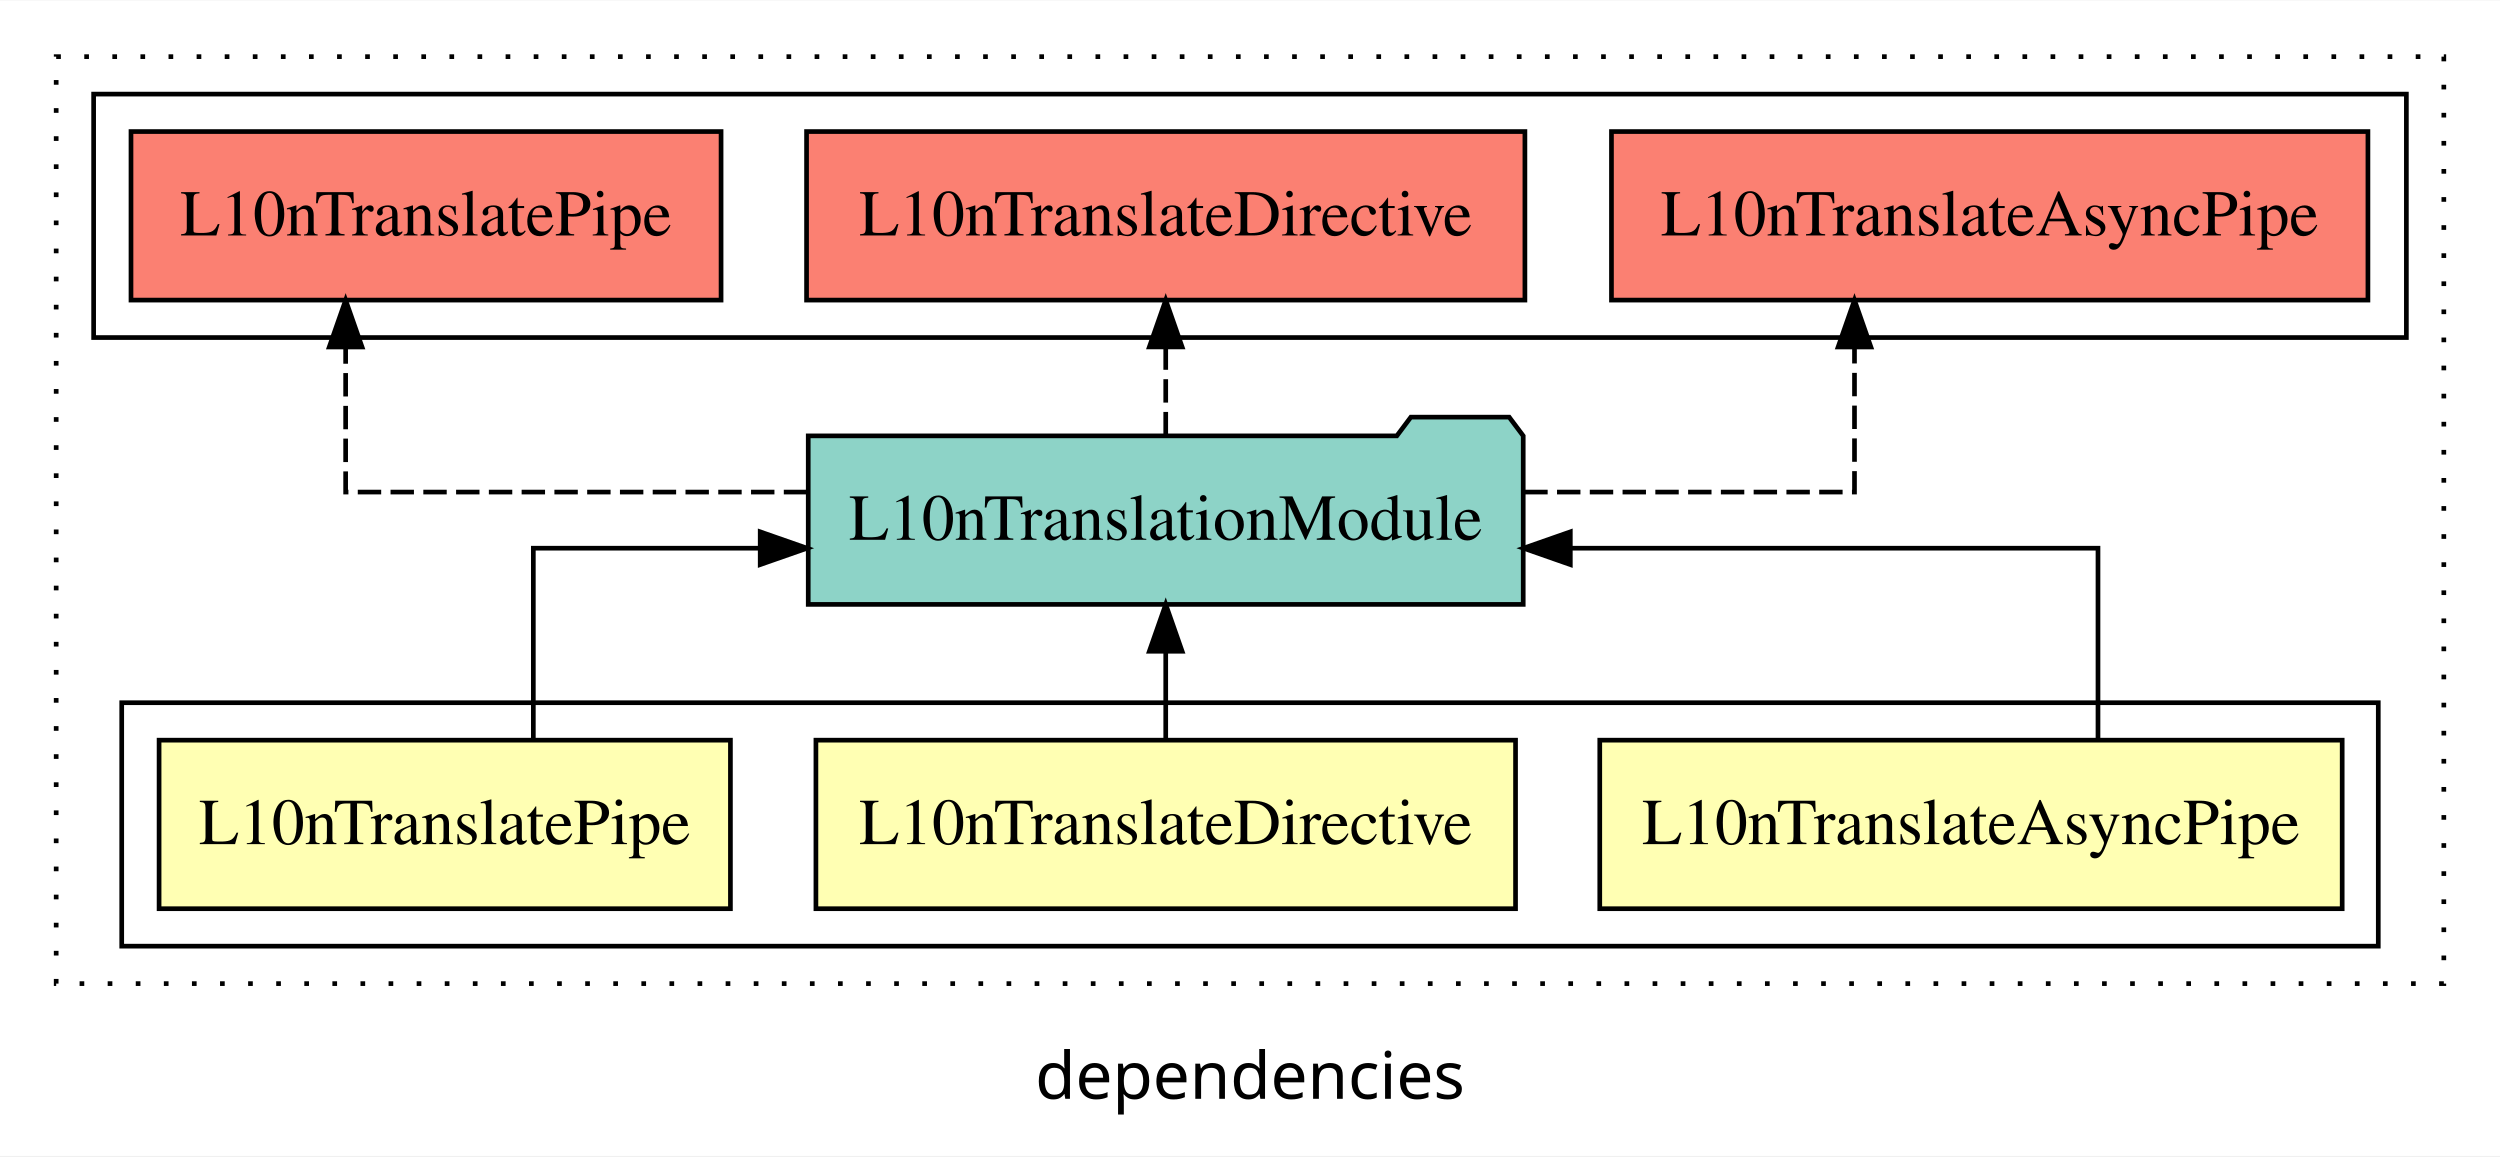
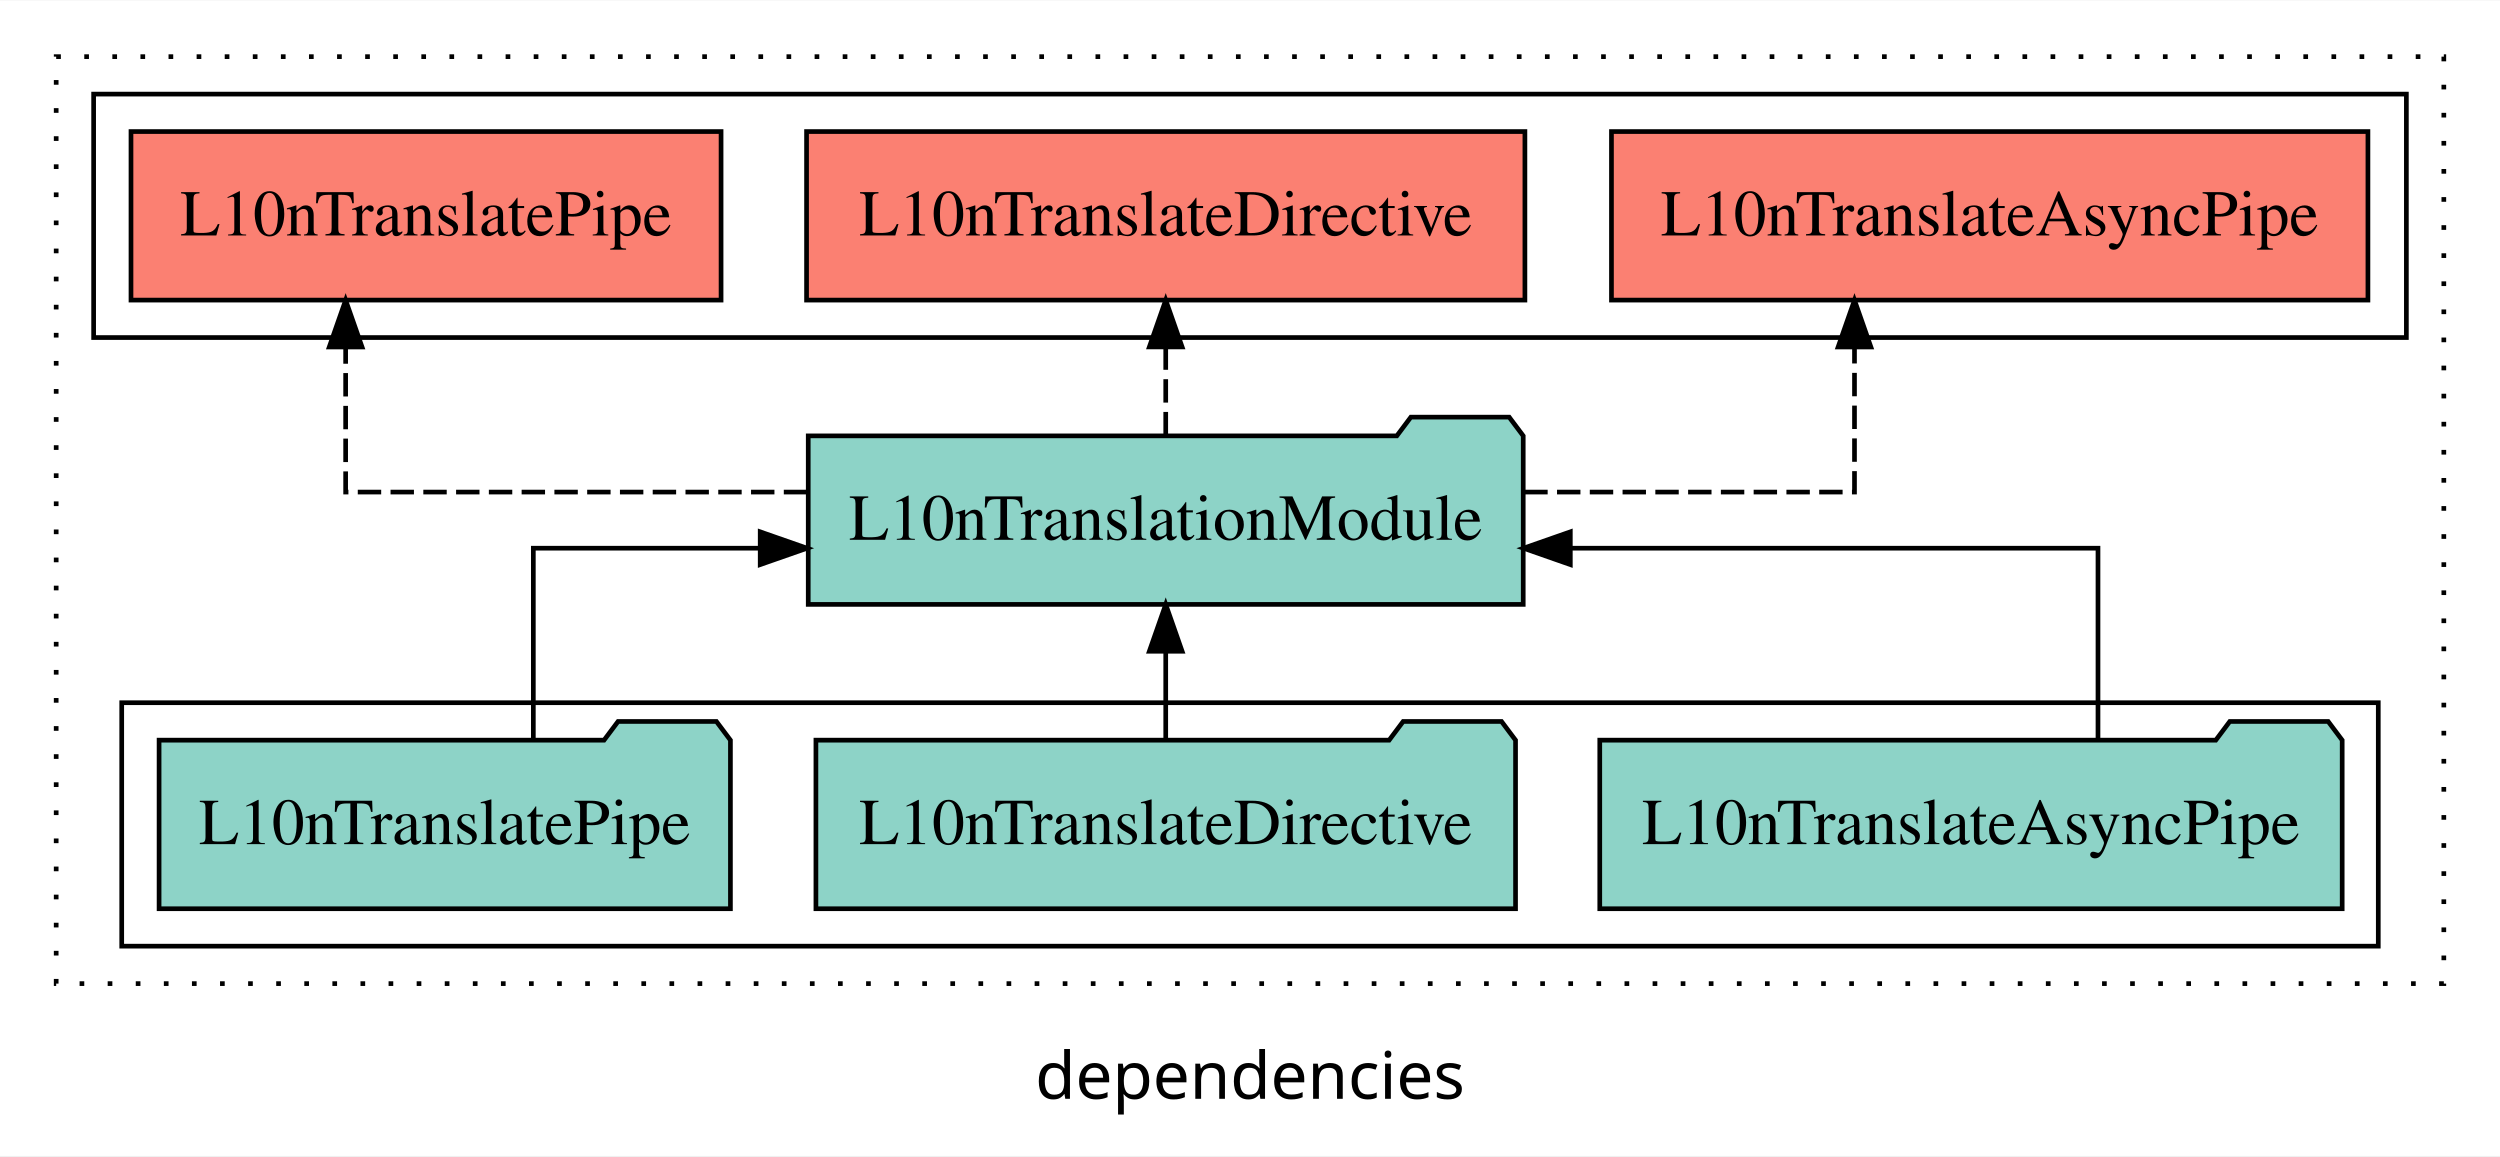
<svg xmlns="http://www.w3.org/2000/svg" width="534pt" height="247pt" viewBox="0.00 0.00 534.00 246.80">
  <g id="graph0" class="graph" transform="scale(1 1) rotate(0) translate(4 242.8)">
    <polygon fill="white" stroke="transparent" points="-4,4 -4,-242.8 530,-242.8 530,4 -4,4" />
    <text text-anchor="middle" x="263" y="-8.2" font-family="sans-serif" font-size="14.00">dependencies</text>
    <g id="clust1" class="cluster">
      <polygon fill="none" stroke="black" stroke-dasharray="1,5" points="8,-32.8 8,-230.8 518,-230.8 518,-32.8 8,-32.8" />
    </g>
-     <g id="clust2" class="cluster">
+     <g id="clust3" class="cluster">
      <polygon fill="none" stroke="black" points="22,-40.8 22,-92.8 504,-92.8 504,-40.8 22,-40.8" />
    </g>
-     <g id="clust7" class="cluster">
+     <g id="clust4" class="cluster">
      <polygon fill="none" stroke="black" points="16,-170.8 16,-222.8 510,-222.8 510,-170.8 16,-170.8" />
    </g>
    <g id="node1" class="node">
-       <polygon fill="#ffffb3" stroke="black" points="496.29,-84.8 337.71,-84.8 337.71,-48.8 496.29,-48.8 496.29,-84.8" />
+       <polygon fill="#8dd3c7" stroke="black" points="496.29,-84.8 493.29,-88.8 472.29,-88.8 469.29,-84.8 337.71,-84.8 337.71,-48.8 496.29,-48.8 496.29,-84.8" />
      <text text-anchor="middle" x="417" y="-62.6" font-family="Times,serif" font-size="14.00">L10nTranslateAsyncPipe</text>
    </g>
    <g id="node4" class="node">
      <polygon fill="#8dd3c7" stroke="black" points="321.36,-149.8 318.36,-153.8 297.36,-153.8 294.36,-149.8 168.64,-149.8 168.64,-113.8 321.36,-113.8 321.36,-149.8" />
      <text text-anchor="middle" x="245" y="-127.6" font-family="Times,serif" font-size="14.00">L10nTranslationModule</text>
    </g>
    <g id="edge1" class="edge">
      <path fill="none" stroke="black" d="M444.13,-84.82C444.13,-102.17 444.13,-125.8 444.13,-125.8 444.13,-125.8 331.42,-125.8 331.42,-125.8" />
      <polygon fill="black" stroke="black" points="331.42,-122.3 321.42,-125.8 331.42,-129.3 331.42,-122.3" />
    </g>
    <g id="node2" class="node">
-       <polygon fill="#ffffb3" stroke="black" points="319.72,-84.8 170.28,-84.8 170.28,-48.8 319.72,-48.8 319.72,-84.8" />
+       <polygon fill="#8dd3c7" stroke="black" points="319.72,-84.8 316.72,-88.8 295.72,-88.8 292.72,-84.8 170.28,-84.8 170.28,-48.8 319.72,-48.8 319.72,-84.8" />
      <text text-anchor="middle" x="245" y="-62.6" font-family="Times,serif" font-size="14.00">L10nTranslateDirective</text>
    </g>
    <g id="edge2" class="edge">
      <path fill="none" stroke="black" d="M245,-84.91C245,-84.91 245,-103.79 245,-103.79" />
      <polygon fill="black" stroke="black" points="241.5,-103.79 245,-113.79 248.5,-103.79 241.5,-103.79" />
    </g>
    <g id="node3" class="node">
-       <polygon fill="#ffffb3" stroke="black" points="152.02,-84.8 29.98,-84.8 29.98,-48.8 152.02,-48.8 152.02,-84.8" />
+       <polygon fill="#8dd3c7" stroke="black" points="152.02,-84.8 149.02,-88.8 128.02,-88.8 125.02,-84.8 29.98,-84.8 29.98,-48.8 152.02,-48.8 152.02,-84.8" />
      <text text-anchor="middle" x="91" y="-62.6" font-family="Times,serif" font-size="14.00">L10nTranslatePipe</text>
    </g>
    <g id="edge3" class="edge">
      <path fill="none" stroke="black" d="M109.92,-84.82C109.92,-102.17 109.92,-125.8 109.92,-125.8 109.92,-125.8 158.38,-125.8 158.38,-125.8" />
      <polygon fill="black" stroke="black" points="158.38,-129.3 168.38,-125.8 158.38,-122.3 158.38,-129.3" />
    </g>
    <g id="node5" class="node">
      <polygon fill="#fb8072" stroke="black" points="501.79,-214.8 340.21,-214.8 340.21,-178.8 501.79,-178.8 501.79,-214.8" />
      <text text-anchor="middle" x="421" y="-192.6" font-family="Times,serif" font-size="14.00">L10nTranslateAsyncPipe </text>
    </g>
    <g id="edge4" class="edge">
      <path fill="none" stroke="black" stroke-dasharray="5,2" d="M321.58,-137.8C357.32,-137.8 392.12,-137.8 392.12,-137.8 392.12,-137.8 392.12,-168.78 392.12,-168.78" />
      <polygon fill="black" stroke="black" points="388.62,-168.78 392.12,-178.78 395.62,-168.78 388.62,-168.78" />
    </g>
    <g id="node6" class="node">
      <polygon fill="#fb8072" stroke="black" points="321.72,-214.8 168.28,-214.8 168.28,-178.8 321.72,-178.8 321.72,-214.8" />
      <text text-anchor="middle" x="245" y="-192.6" font-family="Times,serif" font-size="14.00">L10nTranslateDirective </text>
    </g>
    <g id="edge5" class="edge">
      <path fill="none" stroke="black" stroke-dasharray="5,2" d="M245,-149.91C245,-149.91 245,-168.79 245,-168.79" />
      <polygon fill="black" stroke="black" points="241.5,-168.79 245,-178.79 248.5,-168.79 241.5,-168.79" />
    </g>
    <g id="node7" class="node">
      <polygon fill="#fb8072" stroke="black" points="150.02,-214.8 23.98,-214.8 23.98,-178.8 150.02,-178.8 150.02,-214.8" />
      <text text-anchor="middle" x="87" y="-192.6" font-family="Times,serif" font-size="14.00">L10nTranslatePipe </text>
    </g>
    <g id="edge6" class="edge">
      <path fill="none" stroke="black" stroke-dasharray="5,2" d="M168.42,-137.8C121.29,-137.8 69.83,-137.8 69.83,-137.8 69.83,-137.8 69.83,-168.78 69.83,-168.78" />
      <polygon fill="black" stroke="black" points="66.33,-168.78 69.83,-178.78 73.33,-168.78 66.33,-168.78" />
    </g>
  </g>
</svg>
